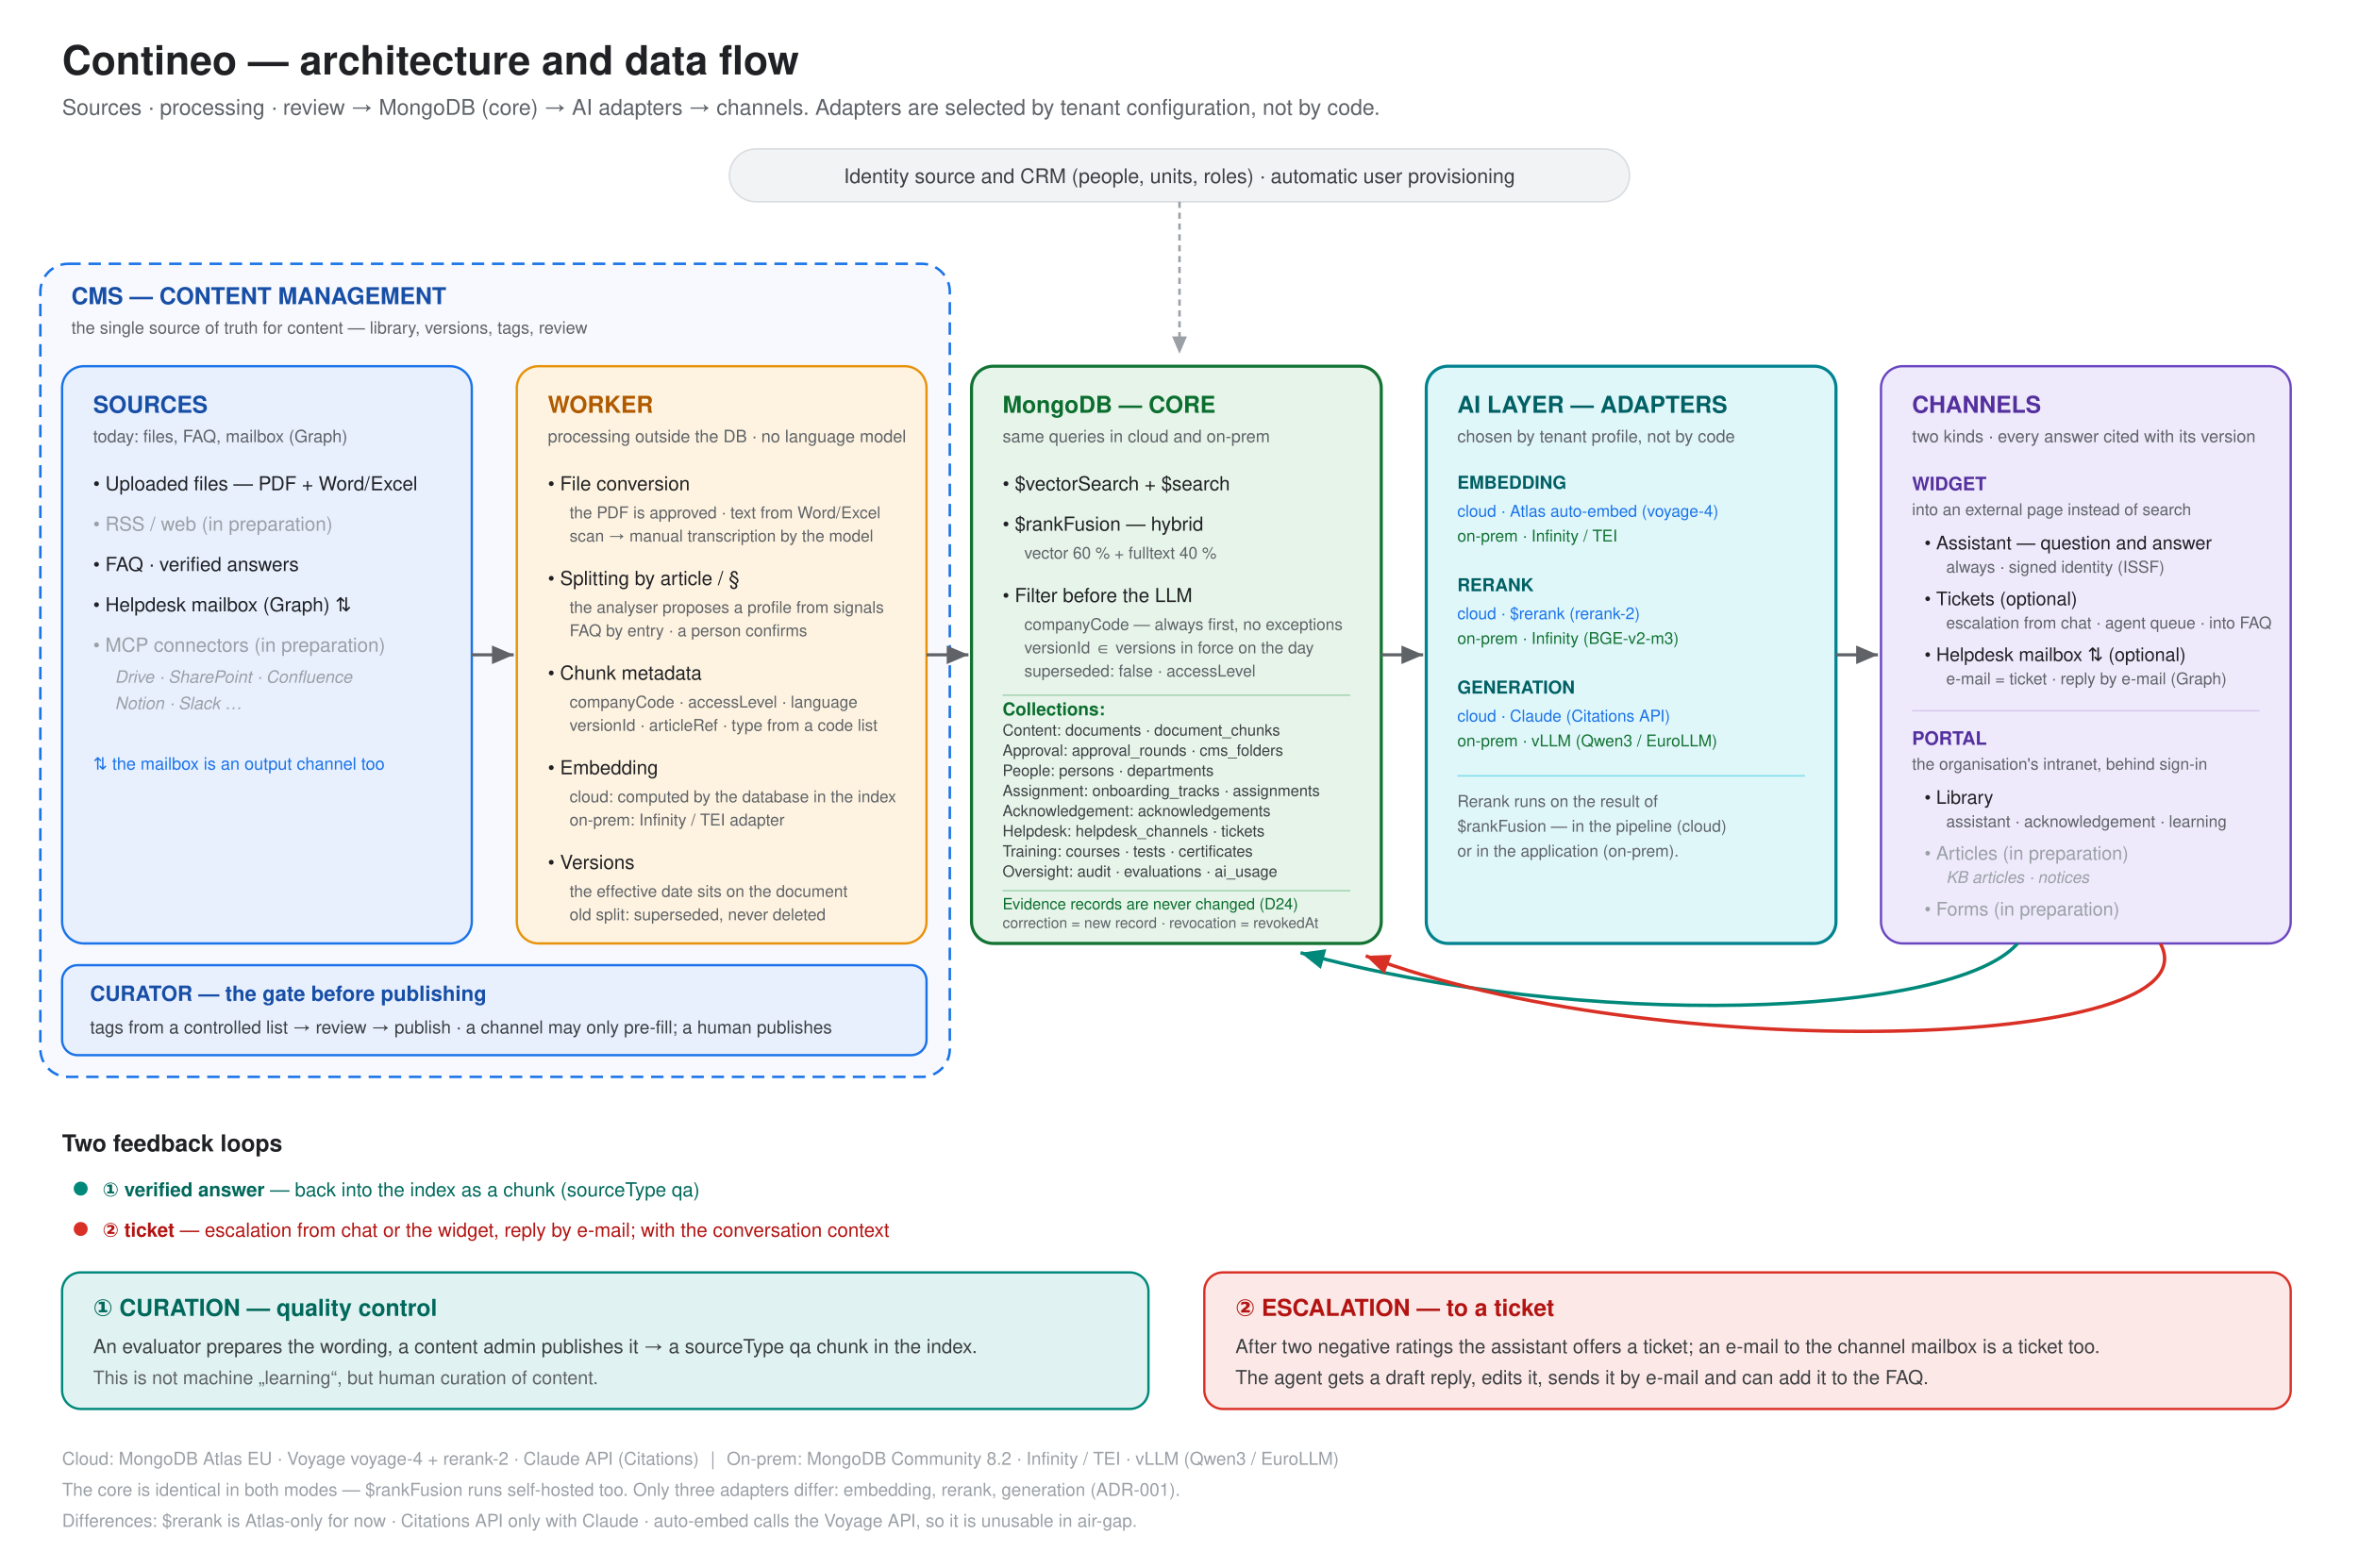
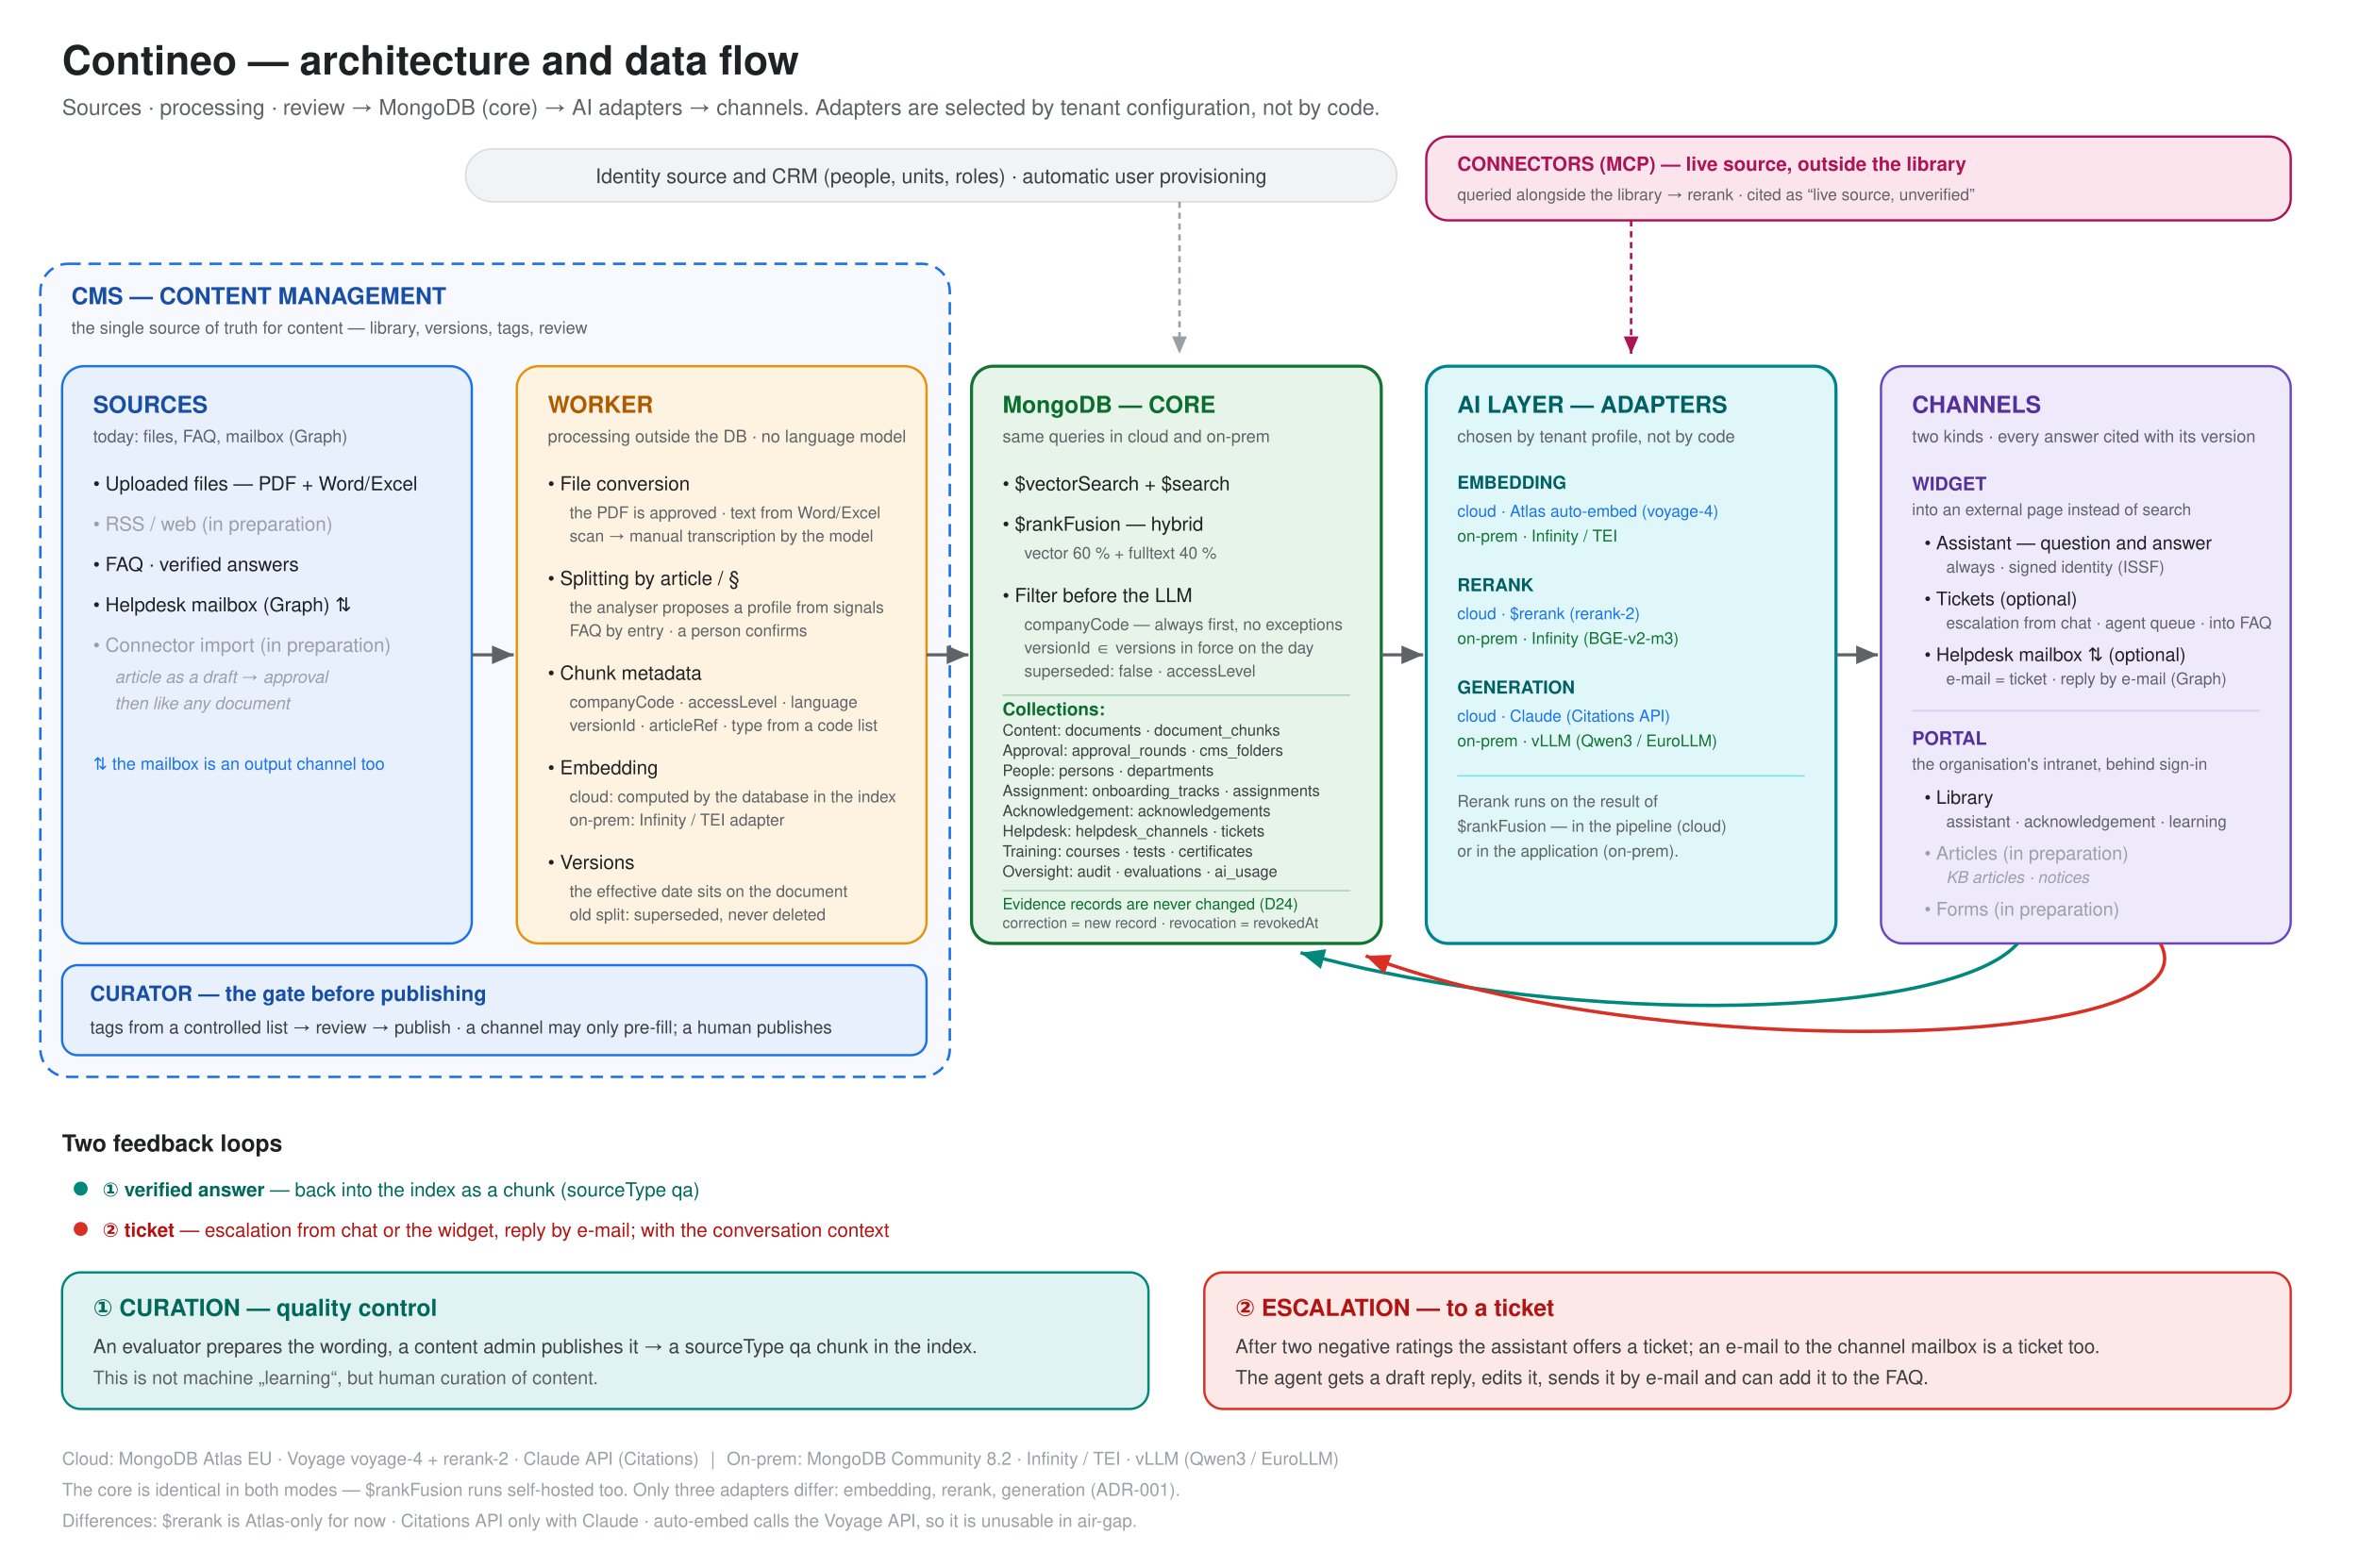
<svg xmlns="http://www.w3.org/2000/svg" viewBox="0 0 1520 1010" font-family="Helvetica Neue, Helvetica, Arial, sans-serif">
  <defs>
    <marker id="arrow" markerWidth="10" markerHeight="10" refX="7" refY="3" orient="auto" markerUnits="strokeWidth">
      <path d="M0,0 L7,3 L0,6 Z" fill="#5f6368" />
    </marker>
    <marker id="arrowTeal" markerWidth="10" markerHeight="10" refX="7" refY="3" orient="auto" markerUnits="strokeWidth">
      <path d="M0,0 L7,3 L0,6 Z" fill="#00897B" />
    </marker>
    <marker id="arrowRed" markerWidth="10" markerHeight="10" refX="7" refY="3" orient="auto" markerUnits="strokeWidth">
      <path d="M0,0 L7,3 L0,6 Z" fill="#D93025" />
    </marker>
    <marker id="arrowGray" markerWidth="10" markerHeight="10" refX="7" refY="3" orient="auto" markerUnits="strokeWidth">
      <path d="M0,0 L7,3 L0,6 Z" fill="#9aa0a6" />
    </marker>
+     <marker id="arrowPink" markerWidth="10" markerHeight="10" refX="7" refY="3" orient="auto" markerUnits="strokeWidth">
+       <path d="M0,0 L7,3 L0,6 Z" fill="#AD1457" />
+     </marker>
  </defs>
  <text x="40" y="48" font-size="26" font-weight="700" fill="#202124">Contineo — architecture and data flow</text>
  <text x="40" y="74" font-size="14" fill="#5f6368">Sources · processing · review → MongoDB (core) → AI adapters → channels. Adapters are selected by tenant configuration, not by code.</text>
-   <rect x="470" y="96" width="580" height="34" rx="17" fill="#F1F3F4" stroke="#dadce0" />
-   <text x="760" y="118" font-size="13" fill="#3c4043" text-anchor="middle">Identity source and CRM (people, units, roles) · automatic user provisioning</text>
+   <rect x="300" y="96" width="600" height="34" rx="17" fill="#F1F3F4" stroke="#dadce0" />
+   <text x="600" y="118" font-size="13" fill="#3c4043" text-anchor="middle">Identity source and CRM (people, units, roles) · automatic user provisioning</text>
  <path d="M760,130 L760,228" stroke="#9aa0a6" stroke-width="1.6" stroke-dasharray="4 3" marker-end="url(#arrowGray)" />
+   <rect x="919" y="88" width="557" height="54" rx="14" fill="#FCE4EC" stroke="#AD1457" stroke-width="1.5" />
+   <text x="939" y="110" font-size="12.5" font-weight="700" fill="#AD1457" textLength="328" lengthAdjust="spacingAndGlyphs">CONNECTORS (MCP) — live source, outside the library</text>
+   <text x="939" y="129" font-size="10.5" fill="#5f6368" textLength="338" lengthAdjust="spacingAndGlyphs">queried alongside the library → rerank · cited as “live source, unverified”</text>
+   <path d="M1051,142 L1051,228" stroke="#AD1457" stroke-width="1.6" stroke-dasharray="4 3" marker-end="url(#arrowPink)" />
  <rect x="26" y="170" width="586" height="524" rx="18" fill="#F7F9FE" stroke="#1A73E8" stroke-width="1.6" stroke-dasharray="8 5" />
  <text x="46" y="196" font-size="15" font-weight="700" fill="#174EA6" textLength="245" lengthAdjust="spacingAndGlyphs">CMS — CONTENT MANAGEMENT</text>
  <text x="46" y="215" font-size="11" fill="#5f6368" textLength="337" lengthAdjust="spacingAndGlyphs">the single source of truth for content — library, versions, tags, review</text>
  <rect x="40" y="236" width="264" height="372" rx="14" fill="#E8F0FE" stroke="#1A73E8" stroke-width="1.5" />
  <text x="60" y="266" font-size="15" font-weight="700" fill="#174EA6" textLength="74" lengthAdjust="spacingAndGlyphs">SOURCES</text>
  <text x="60" y="285" font-size="11" fill="#5f6368" textLength="165" lengthAdjust="spacingAndGlyphs">today: files, FAQ, mailbox (Graph)</text>
  <g font-size="12.5" fill="#202124">
    <text x="60" y="316" textLength="210" lengthAdjust="spacingAndGlyphs">• Uploaded files — PDF + Word/Excel</text>
    <text x="60" y="342" fill="#9aa0a6" textLength="154" lengthAdjust="spacingAndGlyphs">• RSS / web (in preparation)</text>
-     <text x="60" y="368">• FAQ · verified answers</text>
+     <text x="60" y="368" textLength="133" lengthAdjust="spacingAndGlyphs">• FAQ · verified answers</text>
    <text x="60" y="394" textLength="169" lengthAdjust="spacingAndGlyphs">• Helpdesk mailbox (Graph) ⇅</text>
-     <text x="60" y="420" fill="#9aa0a6" textLength="189" lengthAdjust="spacingAndGlyphs">• MCP connectors (in preparation)</text>
-     <text x="74" y="440" font-size="11" fill="#9aa0a6" font-style="italic" textLength="153" lengthAdjust="spacingAndGlyphs">Drive · SharePoint · Confluence</text>
-     <text x="74" y="457" font-size="11" fill="#9aa0a6" font-style="italic" textLength="82" lengthAdjust="spacingAndGlyphs">Notion · Slack …</text>
+     <text x="60" y="420" fill="#9aa0a6" textLength="193" lengthAdjust="spacingAndGlyphs">• Connector import (in preparation)</text>
+     <text x="74" y="440" font-size="11" fill="#9aa0a6" font-style="italic" textLength="137" lengthAdjust="spacingAndGlyphs">article as a draft → approval</text>
+     <text x="74" y="457" font-size="11" fill="#9aa0a6" font-style="italic" textLength="114" lengthAdjust="spacingAndGlyphs">then like any document</text>
  </g>
  <text x="60" y="496" font-size="11" fill="#1A73E8" textLength="193" lengthAdjust="spacingAndGlyphs">⇅ the mailbox is an output channel too</text>
  <rect x="333" y="236" width="264" height="372" rx="14" fill="#FEF3E0" stroke="#E8920C" stroke-width="1.5" />
  <text x="353" y="266" font-size="15" font-weight="700" fill="#B05A00" textLength="68" lengthAdjust="spacingAndGlyphs">WORKER</text>
  <text x="353" y="285" font-size="11" fill="#5f6368" textLength="230" lengthAdjust="spacingAndGlyphs">processing outside the DB · no language model</text>
  <g font-size="12.5" fill="#202124">
    <text x="353" y="316" textLength="92" lengthAdjust="spacingAndGlyphs">• File conversion</text>
    <text x="367" y="334" font-size="10.5" fill="#5f6368" textLength="203" lengthAdjust="spacingAndGlyphs">the PDF is approved · text from Word/Excel</text>
    <text x="367" y="349" font-size="10.5" fill="#5f6368" textLength="199" lengthAdjust="spacingAndGlyphs">scan → manual transcription by the model</text>
    <text x="353" y="377" textLength="126" lengthAdjust="spacingAndGlyphs">• Splitting by article / §</text>
    <text x="367" y="395" font-size="10.5" fill="#5f6368" textLength="204" lengthAdjust="spacingAndGlyphs">the analyser proposes a profile from signals</text>
    <text x="367" y="410" font-size="10.5" fill="#5f6368" textLength="154" lengthAdjust="spacingAndGlyphs">FAQ by entry · a person confirms</text>
    <text x="353" y="438" textLength="100" lengthAdjust="spacingAndGlyphs">• Chunk metadata</text>
    <text x="367" y="456" font-size="10.5" fill="#5f6368" textLength="187" lengthAdjust="spacingAndGlyphs">companyCode · accessLevel · language</text>
    <text x="367" y="471" font-size="10.5" fill="#5f6368" textLength="201" lengthAdjust="spacingAndGlyphs">versionId · articleRef · type from a code list</text>
    <text x="353" y="499" textLength="72" lengthAdjust="spacingAndGlyphs">• Embedding</text>
    <text x="367" y="517" font-size="10.5" fill="#5f6368" textLength="216" lengthAdjust="spacingAndGlyphs">cloud: computed by the database in the index</text>
    <text x="367" y="532" font-size="10.5" fill="#5f6368" textLength="140" lengthAdjust="spacingAndGlyphs">on-prem: Infinity / TEI adapter</text>
    <text x="353" y="560" textLength="55" lengthAdjust="spacingAndGlyphs">• Versions</text>
    <text x="367" y="578" font-size="10.5" fill="#5f6368" textLength="183" lengthAdjust="spacingAndGlyphs">the effective date sits on the document</text>
    <text x="367" y="593" font-size="10.5" fill="#5f6368" textLength="168" lengthAdjust="spacingAndGlyphs">old split: superseded, never deleted</text>
  </g>
  <rect x="40" y="622" width="557" height="58" rx="10" fill="#E8F0FE" stroke="#1A73E8" stroke-width="1.5" />
  <text x="58" y="645" font-size="13.5" font-weight="700" fill="#174EA6" textLength="255" lengthAdjust="spacingAndGlyphs">CURATOR — the gate before publishing</text>
  <text x="58" y="666" font-size="11.5" fill="#3c4043" textLength="484" lengthAdjust="spacingAndGlyphs">tags from a controlled list → review → publish · a channel may only pre-fill; a human publishes</text>
  <rect x="626" y="236" width="264" height="372" rx="14" fill="#E6F4EA" stroke="#137333" stroke-width="2" />
  <text x="646" y="266" font-size="15" font-weight="700" fill="#0B6E2E" textLength="138" lengthAdjust="spacingAndGlyphs">MongoDB — CORE</text>
  <text x="646" y="285" font-size="11" fill="#5f6368" textLength="174" lengthAdjust="spacingAndGlyphs">same queries in cloud and on-prem</text>
  <g font-size="12.5" fill="#202124">
    <text x="646" y="316" textLength="148" lengthAdjust="spacingAndGlyphs">• $vectorSearch + $search</text>
    <text x="646" y="342" textLength="131" lengthAdjust="spacingAndGlyphs">• $rankFusion — hybrid</text>
    <text x="660" y="360" font-size="10.5" fill="#5f6368" textLength="129" lengthAdjust="spacingAndGlyphs">vector 60 % + fulltext 40 %</text>
    <text x="646" y="388" textLength="124" lengthAdjust="spacingAndGlyphs">• Filter before the LLM</text>
    <text x="660" y="406" font-size="10.5" fill="#5f6368" textLength="210" lengthAdjust="spacingAndGlyphs">companyCode — always first, no exceptions</text>
    <text x="660" y="421" font-size="10.5" fill="#5f6368" textLength="184" lengthAdjust="spacingAndGlyphs">versionId ∈ versions in force on the day</text>
    <text x="660" y="436" font-size="10.5" fill="#5f6368" textLength="150" lengthAdjust="spacingAndGlyphs">superseded: false · accessLevel</text>
  </g>
  <line x1="646" y1="448" x2="870" y2="448" stroke="#A8D5B5" stroke-width="1" />
  <text x="646" y="461" font-size="11.5" fill="#0B6E2E" font-weight="600" textLength="65" lengthAdjust="spacingAndGlyphs">Collections:</text>
  <text x="646" y="474" font-size="10" fill="#3c4043" textLength="182" lengthAdjust="spacingAndGlyphs">Content: documents · document_chunks</text>
  <text x="646" y="487" font-size="10" fill="#3c4043" textLength="183" lengthAdjust="spacingAndGlyphs">Approval: approval_rounds · cms_folders</text>
  <text x="646" y="500" font-size="10" fill="#3c4043" textLength="138" lengthAdjust="spacingAndGlyphs">People: persons · departments</text>
  <text x="646" y="513" font-size="10" fill="#3c4043" textLength="206" lengthAdjust="spacingAndGlyphs">Assignment: onboarding_tracks · assignments</text>
  <text x="646" y="526" font-size="10" fill="#3c4043" textLength="176" lengthAdjust="spacingAndGlyphs">Acknowledgement: acknowledgements</text>
  <text x="646" y="539" font-size="10" fill="#3c4043" textLength="171" lengthAdjust="spacingAndGlyphs">Helpdesk: helpdesk_channels · tickets</text>
  <text x="646" y="552" font-size="10" fill="#3c4043" textLength="163" lengthAdjust="spacingAndGlyphs">Training: courses · tests · certificates</text>
  <text x="646" y="565" font-size="10" fill="#3c4043" textLength="178" lengthAdjust="spacingAndGlyphs">Oversight: audit · evaluations · ai_usage</text>
  <line x1="646" y1="574" x2="870" y2="574" stroke="#A8D5B5" stroke-width="1" />
  <text x="646" y="586" font-size="10" fill="#0B6E2E" textLength="189" lengthAdjust="spacingAndGlyphs">Evidence records are never changed (D24)</text>
  <text x="646" y="598" font-size="9.5" fill="#5f6368" textLength="208" lengthAdjust="spacingAndGlyphs">correction = new record · revocation = revokedAt</text>
  <rect x="919" y="236" width="264" height="372" rx="14" fill="#E0F7FA" stroke="#00838F" stroke-width="2" />
  <text x="939" y="266" font-size="15" font-weight="700" fill="#006064" textLength="172" lengthAdjust="spacingAndGlyphs">AI LAYER — ADAPTERS</text>
  <text x="939" y="285" font-size="11" fill="#5f6368" textLength="183" lengthAdjust="spacingAndGlyphs">chosen by tenant profile, not by code</text>
  <text x="939" y="315" font-size="11.5" font-weight="700" fill="#006064" textLength="71" lengthAdjust="spacingAndGlyphs">EMBEDDING</text>
  <text x="939" y="333" font-size="10.5" fill="#1A73E8" textLength="171" lengthAdjust="spacingAndGlyphs">cloud · Atlas auto-embed (voyage-4)</text>
  <text x="939" y="349" font-size="10.5" fill="#137333" textLength="104" lengthAdjust="spacingAndGlyphs">on-prem · Infinity / TEI</text>
  <text x="939" y="381" font-size="11.5" font-weight="700" fill="#006064" textLength="49" lengthAdjust="spacingAndGlyphs">RERANK</text>
  <text x="939" y="399" font-size="10.5" fill="#1A73E8" textLength="118" lengthAdjust="spacingAndGlyphs">cloud · $rerank (rerank-2)</text>
  <text x="939" y="415" font-size="10.5" fill="#137333" textLength="144" lengthAdjust="spacingAndGlyphs">on-prem · Infinity (BGE-v2-m3)</text>
  <text x="939" y="447" font-size="11.5" font-weight="700" fill="#006064" textLength="75" lengthAdjust="spacingAndGlyphs">GENERATION</text>
  <text x="939" y="465" font-size="10.5" fill="#1A73E8" textLength="137" lengthAdjust="spacingAndGlyphs">cloud · Claude (Citations API)</text>
  <text x="939" y="481" font-size="10.5" fill="#137333" textLength="168" lengthAdjust="spacingAndGlyphs">on-prem · vLLM (Qwen3 / EuroLLM)</text>
  <line x1="939" y1="500" x2="1163" y2="500" stroke="#80DEEA" stroke-width="1" />
  <text x="939" y="520" font-size="10.5" fill="#5f6368" textLength="130" lengthAdjust="spacingAndGlyphs">Rerank runs on the result of</text>
  <text x="939" y="536" font-size="10.5" fill="#5f6368" textLength="174" lengthAdjust="spacingAndGlyphs">$rankFusion — in the pipeline (cloud)</text>
  <text x="939" y="552" font-size="10.5" fill="#5f6368" textLength="144" lengthAdjust="spacingAndGlyphs">or in the application (on-prem).</text>
  <rect x="1212" y="236" width="264" height="372" rx="14" fill="#EEE9FB" stroke="#6B46C1" stroke-width="1.5" />
  <text x="1232" y="266" font-size="15" font-weight="700" fill="#54309E" textLength="83" lengthAdjust="spacingAndGlyphs">CHANNELS</text>
  <text x="1232" y="285" font-size="11" fill="#5f6368" textLength="225" lengthAdjust="spacingAndGlyphs">two kinds · every answer cited with its version</text>
  <text x="1232" y="316" font-size="12" font-weight="700" fill="#54309E" textLength="48" lengthAdjust="spacingAndGlyphs">WIDGET</text>
  <text x="1232" y="332" font-size="10.5" fill="#5f6368" textLength="182" lengthAdjust="spacingAndGlyphs">into an external page instead of search</text>
  <text x="1240" y="354" font-size="12" fill="#202124" textLength="187" lengthAdjust="spacingAndGlyphs">• Assistant — question and answer</text>
  <text x="1254" y="369" font-size="10.5" fill="#5f6368" textLength="140" lengthAdjust="spacingAndGlyphs">always · signed identity (ISSF)</text>
  <text x="1240" y="390" font-size="12" fill="#202124" textLength="99" lengthAdjust="spacingAndGlyphs">• Tickets (optional)</text>
  <text x="1254" y="405" font-size="10.5" fill="#5f6368" textLength="208" lengthAdjust="spacingAndGlyphs">escalation from chat · agent queue · into FAQ</text>
  <text x="1240" y="426" font-size="12" fill="#202124" textLength="172" lengthAdjust="spacingAndGlyphs">• Helpdesk mailbox ⇅ (optional)</text>
  <text x="1254" y="441" font-size="10.5" fill="#5f6368" textLength="182" lengthAdjust="spacingAndGlyphs">e-mail = ticket · reply by e-mail (Graph)</text>
  <line x1="1232" y1="458" x2="1456" y2="458" stroke="#D7CCF0" stroke-width="1" />
  <text x="1232" y="480" font-size="12" font-weight="700" fill="#54309E" textLength="47" lengthAdjust="spacingAndGlyphs">PORTAL</text>
  <text x="1232" y="496" font-size="10.5" fill="#5f6368" textLength="194" lengthAdjust="spacingAndGlyphs">the organisation's intranet, behind sign-in</text>
  <text x="1240" y="518" font-size="12" fill="#202124" textLength="44" lengthAdjust="spacingAndGlyphs">• Library</text>
  <text x="1254" y="533" font-size="10.5" fill="#5f6368" textLength="183" lengthAdjust="spacingAndGlyphs">assistant · acknowledgement · learning</text>
  <text x="1240" y="554" font-size="12" fill="#9aa0a6" textLength="131" lengthAdjust="spacingAndGlyphs">• Articles (in preparation)</text>
  <text x="1254" y="569" font-size="10.5" fill="#9aa0a6" font-style="italic" textLength="93" lengthAdjust="spacingAndGlyphs">KB articles · notices</text>
  <text x="1240" y="590" font-size="12" fill="#9aa0a6" textLength="125" lengthAdjust="spacingAndGlyphs">• Forms (in preparation)</text>
  <path d="M304,422 L331,422" stroke="#5f6368" stroke-width="2" marker-end="url(#arrow)" />
  <path d="M597,422 L624,422" stroke="#5f6368" stroke-width="2" marker-end="url(#arrow)" />
  <path d="M890,422 L917,422" stroke="#5f6368" stroke-width="2" marker-end="url(#arrow)" />
  <path d="M1183,422 L1210,422" stroke="#5f6368" stroke-width="2" marker-end="url(#arrow)" />
  <path d="M1300,608 C1258,656 1020,664 838,614" fill="none" stroke="#00897B" stroke-width="2.2" marker-end="url(#arrowTeal)" />
  <path d="M1392,608 C1430,678 1064,686 880,616" fill="none" stroke="#D93025" stroke-width="2.2" marker-end="url(#arrowRed)" />
  <text x="40" y="742" font-size="15" font-weight="700" fill="#202124">Two feedback loops</text>
  <circle cx="52" cy="766" r="4.5" fill="#00897B" />
  <text x="66" y="771" font-size="12.5" fill="#00695C">
    <tspan font-weight="700">① verified answer</tspan> — back into the index as a chunk (sourceType qa)</text>
  <circle cx="52" cy="792" r="4.5" fill="#D93025" />
  <text x="66" y="797" font-size="12.5" fill="#B31412">
    <tspan font-weight="700">② ticket</tspan> — escalation from chat or the widget, reply by e-mail; with the conversation context</text>
  <rect x="40" y="820" width="700" height="88" rx="12" fill="#E0F2F1" stroke="#00897B" stroke-width="1.5" />
  <text x="60" y="848" font-size="15" font-weight="700" fill="#00695C" textLength="223" lengthAdjust="spacingAndGlyphs">① CURATION — quality control</text>
  <text x="60" y="872" font-size="12.5" fill="#3c4043" textLength="577" lengthAdjust="spacingAndGlyphs">An evaluator prepares the wording, a content admin publishes it → a sourceType qa chunk in the index.</text>
  <text x="60" y="892" font-size="12" fill="#5f6368" textLength="332" lengthAdjust="spacingAndGlyphs">This is not machine „learning“, but human curation of content.</text>
  <rect x="776" y="820" width="700" height="88" rx="12" fill="#FCE8E6" stroke="#D93025" stroke-width="1.5" />
  <text x="796" y="848" font-size="15" font-weight="700" fill="#B31412" textLength="209" lengthAdjust="spacingAndGlyphs">② ESCALATION — to a ticket</text>
  <text x="796" y="872" font-size="12.5" fill="#3c4043" textLength="567" lengthAdjust="spacingAndGlyphs">After two negative ratings the assistant offers a ticket; an e-mail to the channel mailbox is a ticket too.</text>
  <text x="796" y="892" font-size="12.5" fill="#3c4043" textLength="453" lengthAdjust="spacingAndGlyphs">The agent gets a draft reply, edits it, sends it by e-mail and can add it to the FAQ.</text>
  <text x="40" y="944" font-size="11.5" fill="#9aa0a6">Cloud: MongoDB Atlas EU · Voyage voyage-4 + rerank-2 · Claude API (Citations)  │  On-prem: MongoDB Community 8.2 · Infinity / TEI · vLLM (Qwen3 / EuroLLM)</text>
  <text x="40" y="964" font-size="11.5" fill="#9aa0a6">The core is identical in both modes — $rankFusion runs self-hosted too. Only three adapters differ: embedding, rerank, generation (ADR-001).</text>
  <text x="40" y="984" font-size="11.5" fill="#9aa0a6">Differences: $rerank is Atlas-only for now · Citations API only with Claude · auto-embed calls the Voyage API, so it is unusable in air-gap.</text>
</svg>
